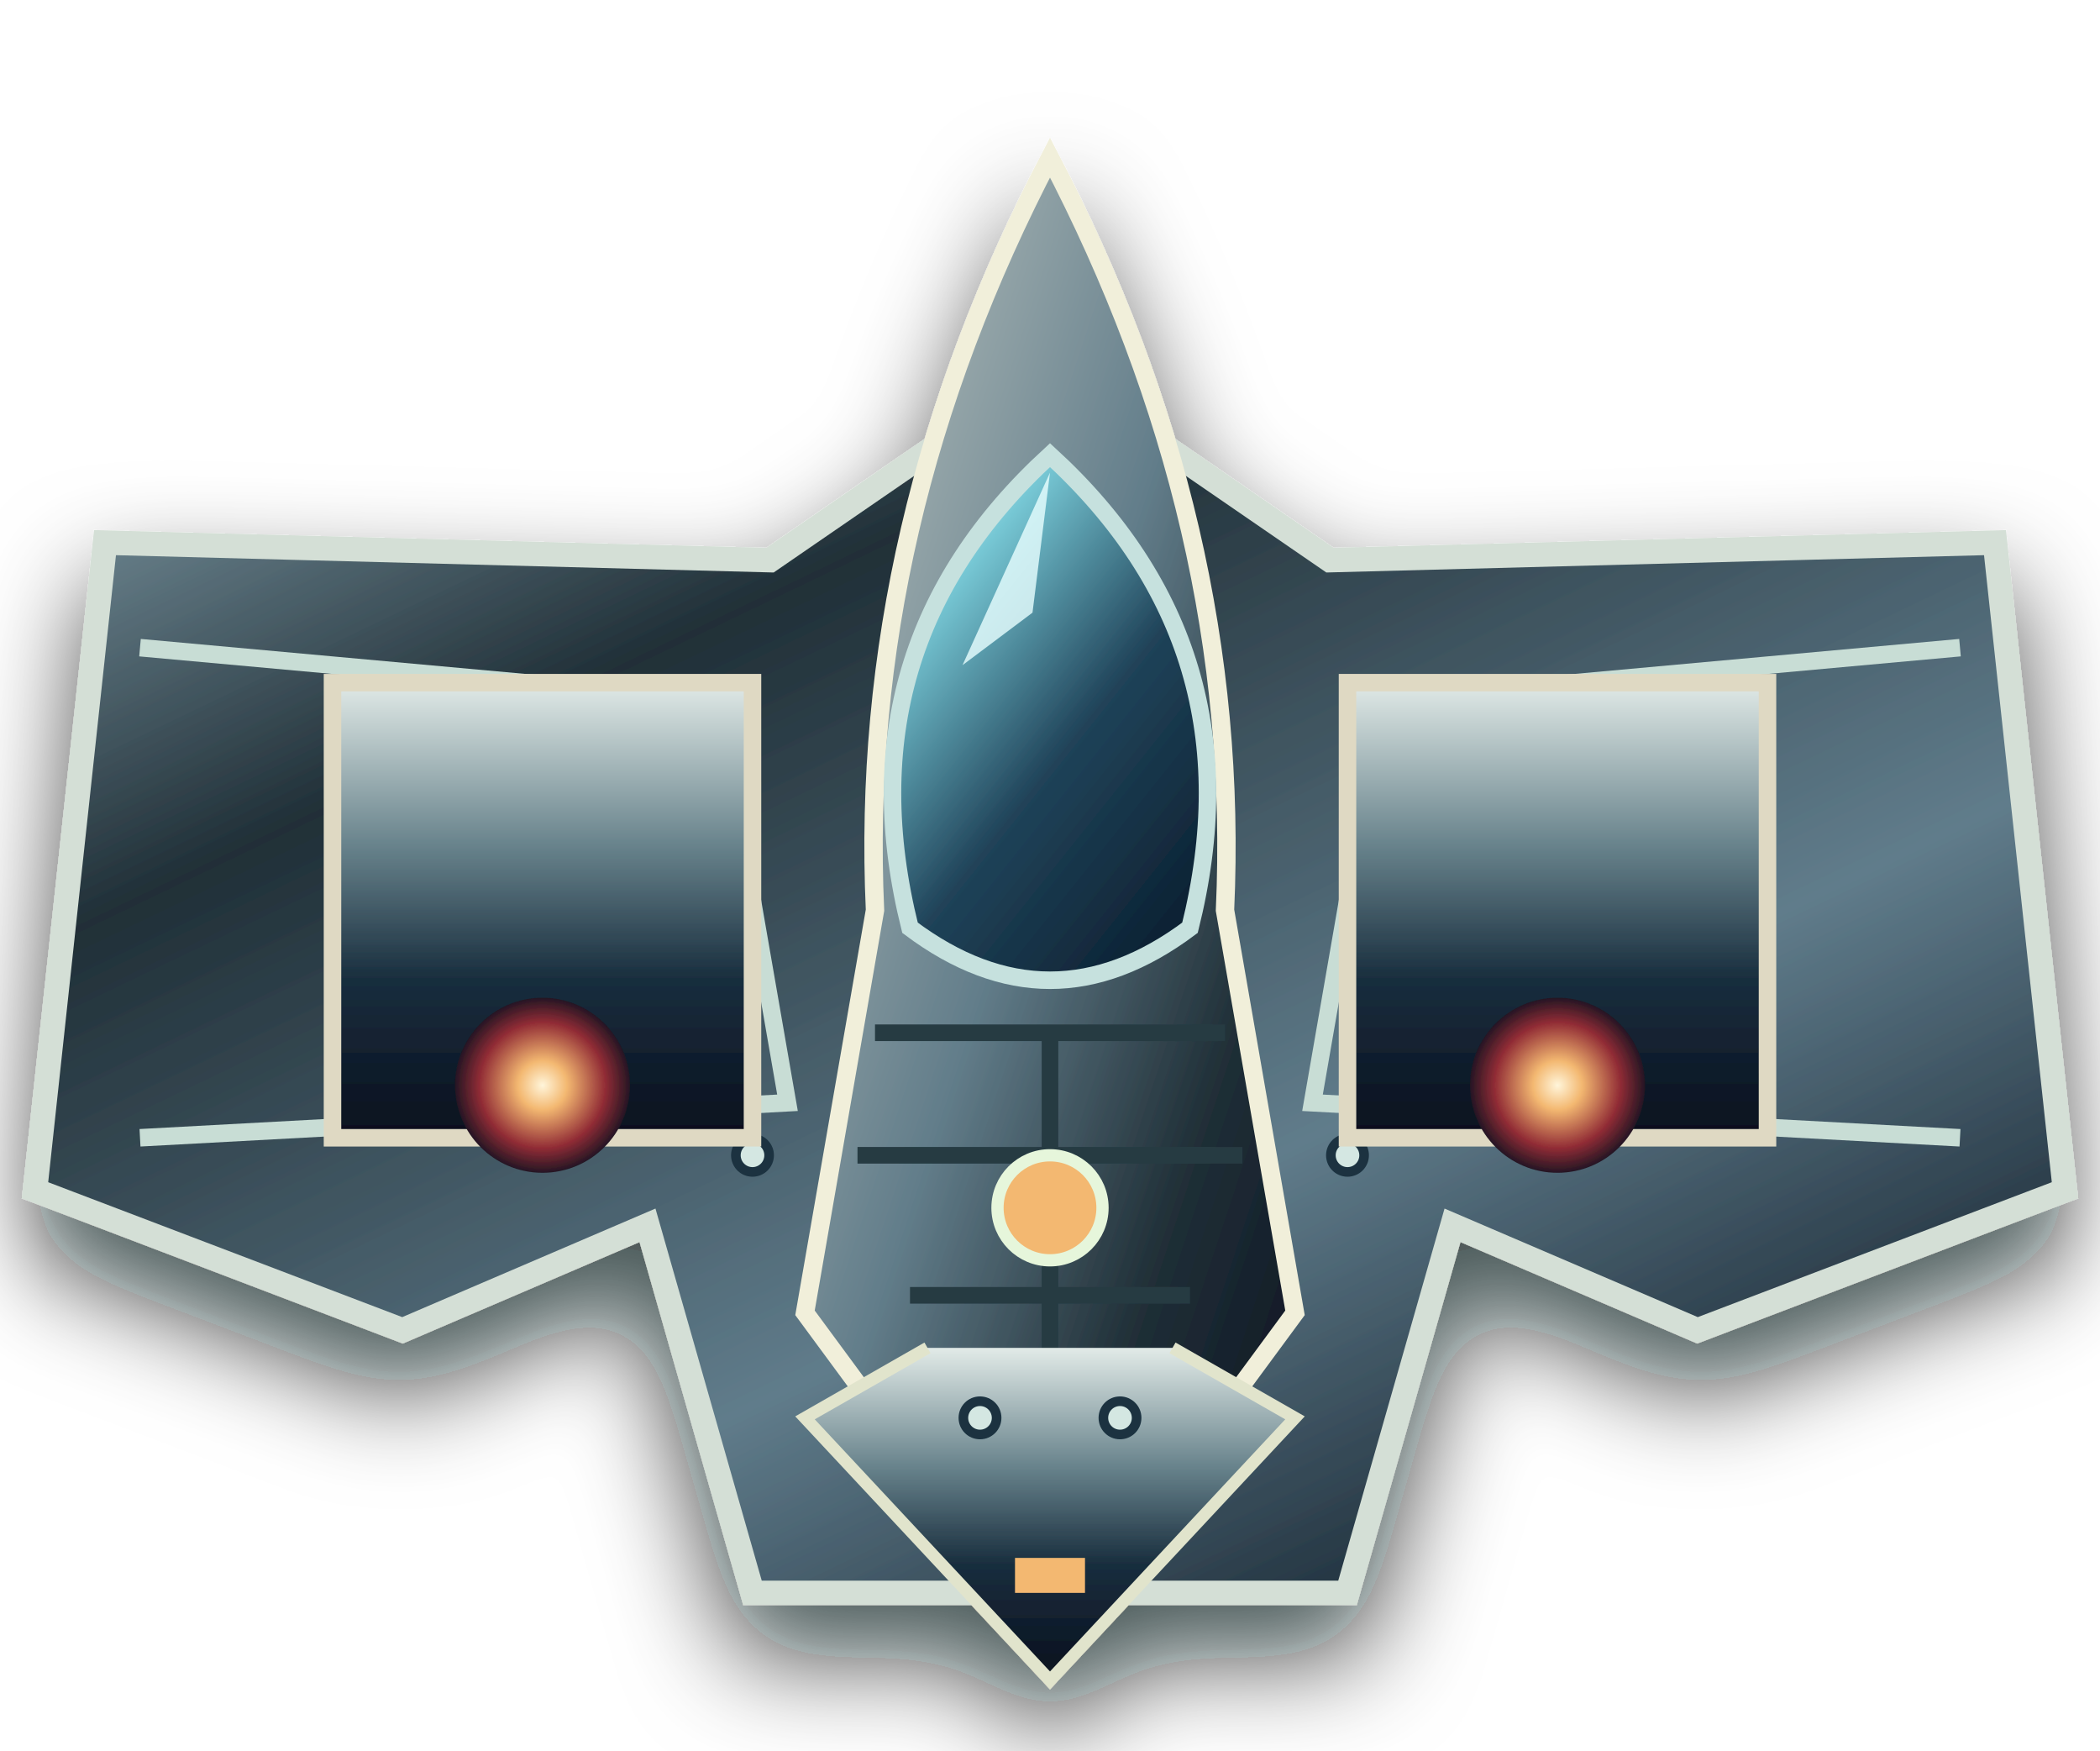
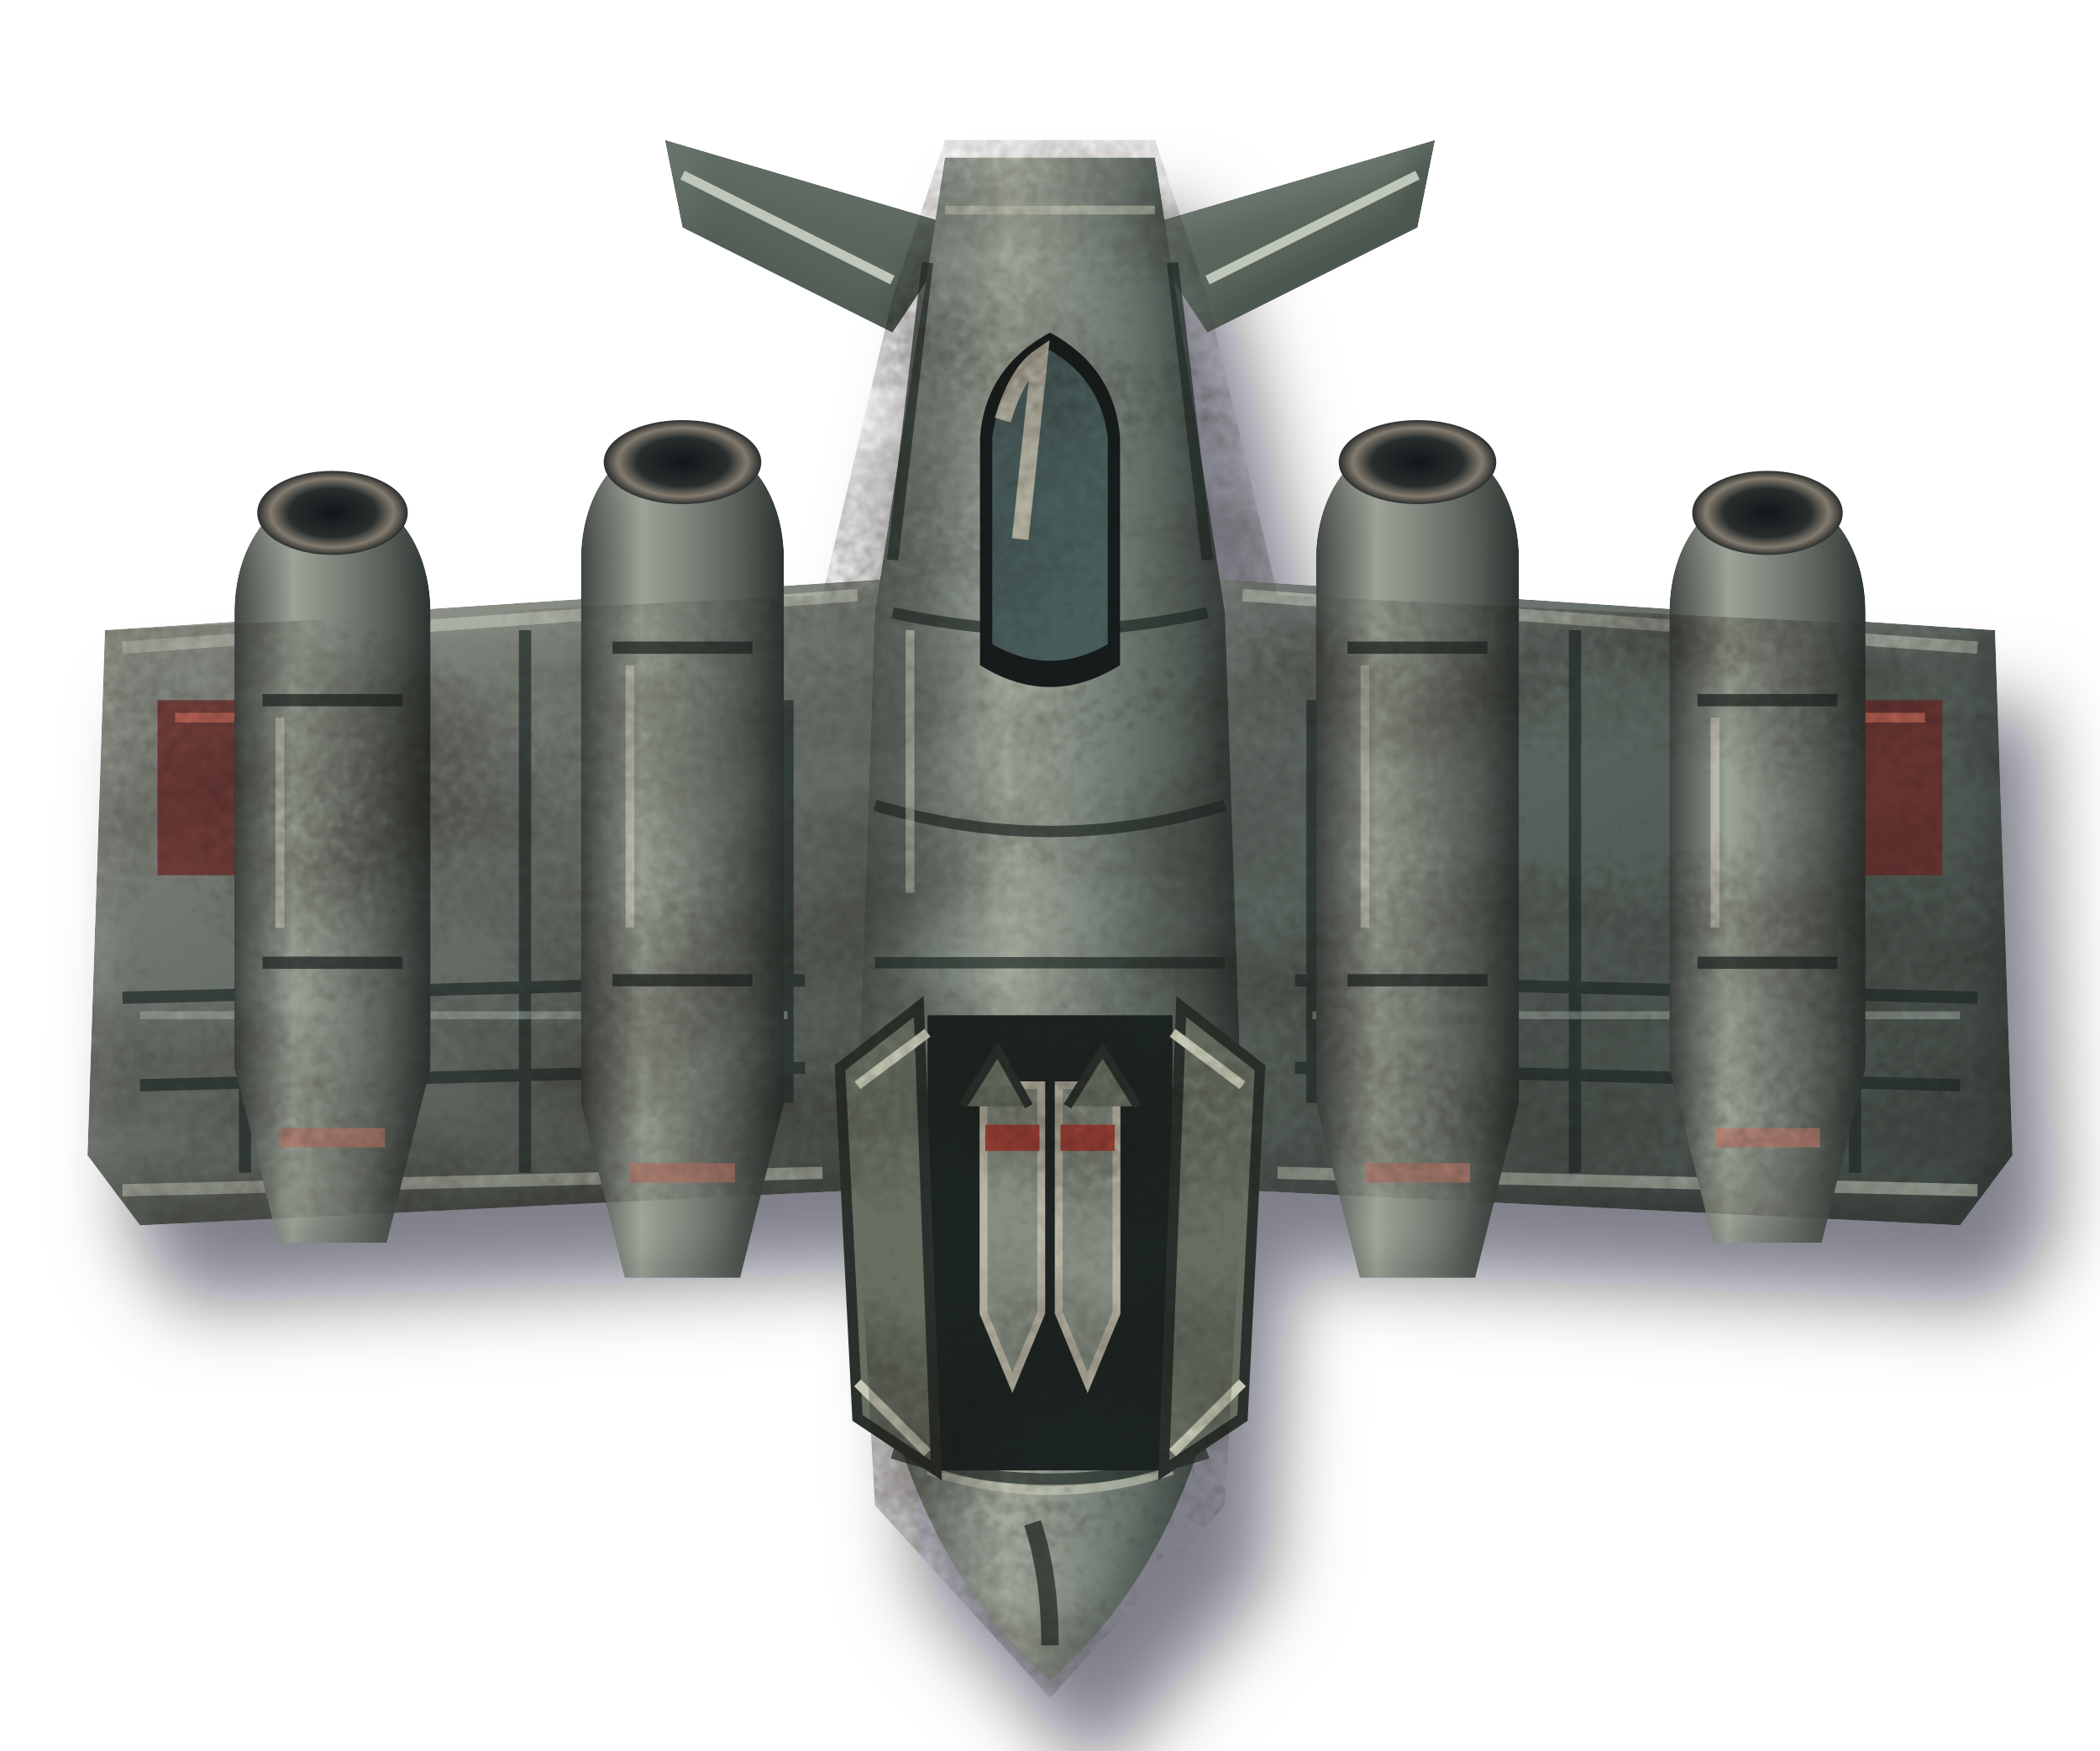
- <svg xmlns="http://www.w3.org/2000/svg" width="120" height="100" viewBox="0 0 120 100">
+ <svg xmlns="http://www.w3.org/2000/svg" xmlns:xlink="http://www.w3.org/1999/xlink" width="120" height="100" viewBox="0 0 120 100">
  <defs>
-     <linearGradient id="hull" x1="0" y1="0" x2="1" y2="1">
-       <stop stop-color="#f6fbf6" />
-       <stop offset=".19" stop-color="#9cabad" />
-       <stop offset=".46" stop-color="#627d8a" />
-       <stop offset=".73" stop-color="#202f37" />
-       <stop offset="1" stop-color="#090f1e" />
+     <filter id="bevel" x="-5%" y="-5%" width="110%" height="110%" color-interpolation-filters="sRGB">
+       <feGaussianBlur in="SourceAlpha" stdDeviation="1.1" result="height" />
+       <feDiffuseLighting in="height" surfaceScale="2.6" diffuseConstant="1.18" lighting-color="#fff" result="diffuse">
+         <feDistantLight azimuth="225" elevation="52" />
+       </feDiffuseLighting>
+       <feSpecularLighting in="height" surfaceScale="2.6" specularConstant=".75" specularExponent="18" lighting-color="#fff4df" result="specular">
+         <feDistantLight azimuth="225" elevation="44" />
+       </feSpecularLighting>
+       <feComposite in="SourceGraphic" in2="diffuse" operator="arithmetic" k1="1" result="lit" />
+       <feComposite in="specular" in2="SourceAlpha" operator="in" result="gloss" />
+       <feComposite in="gloss" in2="lit" operator="arithmetic" k2=".38" k3="1" result="shaded" />
+       <feComposite in="shaded" in2="SourceAlpha" operator="in" />
+     </filter>
+     <filter id="grime" x="0" y="0" width="100%" height="100%" color-interpolation-filters="sRGB">
+       <feTurbulence type="fractalNoise" baseFrequency=".07 .12" numOctaves="3" seed="16" result="mottle" />
+       <feTurbulence type="fractalNoise" baseFrequency="1.4" numOctaves="2" seed="5" result="grain" />
+       <feComposite in="mottle" in2="grain" operator="arithmetic" k2=".7" k3=".3" />
+       <feColorMatrix type="matrix" values="0 0 0 0 .1  0 0 0 0 .07  0 0 0 0 .05  -1.6 0 0 0 1.05" />
+       <feComposite in2="SourceAlpha" operator="in" />
+     </filter>
+     <filter id="shadow" x="-20%" y="-20%" width="140%" height="150%">
+       <feGaussianBlur in="SourceAlpha" stdDeviation="2.2" />
+       <feOffset dx="2.5" dy="4.5" result="blur" />
+       <feFlood flood-color="#02070d" flood-opacity=".5" />
+       <feComposite in2="blur" operator="in" />
+     </filter>
+     <filter id="glow" x="-200%" y="-200%" width="500%" height="500%">
+       <feGaussianBlur stdDeviation="1.5" result="halo" />
+       <feMerge>
+         <feMergeNode in="halo" />
+         <feMergeNode in="halo" />
+         <feMergeNode in="SourceGraphic" />
+       </feMerge>
+     </filter>
+     <linearGradient id="wingL" x1="0" y1="0" x2=".7" y2="1">
+       <stop stop-color="#858981" />
+       <stop offset=".45" stop-color="#636a65" />
+       <stop offset="1" stop-color="#414843" />
    </linearGradient>
-     <linearGradient id="wing" x1="0" y1="0" x2=".8" y2="1">
-       <stop stop-color="#8eabb7" />
-       <stop offset=".29" stop-color="#202f37" />
-       <stop offset=".69" stop-color="#607c8b" />
-       <stop offset="1" stop-color="#101d29" />
+     <linearGradient id="wingR" x1="0" y1="0" x2=".9" y2="1">
+       <stop stop-color="#636b68" />
+       <stop offset=".45" stop-color="#4c5753" />
+       <stop offset="1" stop-color="#343e3b" />
    </linearGradient>
-     <linearGradient id="glass" x1=".15" y1="0" x2=".9" y2="1">
-       <stop stop-color="#e6faff" />
-       <stop offset=".18" stop-color="#76c7d4" />
-       <stop offset=".55" stop-color="#204359" />
-       <stop offset="1" stop-color="#091c2d" />
+     <linearGradient id="body" x1="0" x2="1">
+       <stop stop-color="#303935" />
+       <stop offset=".28" stop-color="#818c84" />
+       <stop offset=".39" stop-color="#a0a79b" />
+       <stop offset=".68" stop-color="#64716a" />
+       <stop offset="1" stop-color="#2c3532" />
    </linearGradient>
-     <radialGradient id="core">
-       <stop stop-color="#fff5da" />
-       <stop offset=".28" stop-color="#f3b871" />
-       <stop offset=".72" stop-color="#912c35" />
-       <stop offset="1" stop-color="#251624" />
+     <linearGradient id="engine" x1="0" x2="1">
+       <stop stop-color="#282e2d" />
+       <stop offset=".3" stop-color="#969e93" />
+       <stop offset=".52" stop-color="#777e76" />
+       <stop offset="1" stop-color="#29312e" />
+     </linearGradient>
+     <radialGradient id="nozzle">
+       <stop stop-color="#111719" />
+       <stop offset=".58" stop-color="#282e2d" />
+       <stop offset=".82" stop-color="#837b6f" />
+       <stop offset="1" stop-color="#2b2e2d" />
    </radialGradient>
-     <linearGradient id="steel" x1="0" y1="0" x2="0" y2="1">
-       <stop stop-color="#e1eae7" />
-       <stop offset=".36" stop-color="#67828b" />
-       <stop offset=".65" stop-color="#192e3e" />
-       <stop offset="1" stop-color="#090f1d" />
-     </linearGradient>
-     <filter id="shadow" x="-25%" y="-25%" width="150%" height="160%">
-       <feDropShadow dx="0" dy="3" stdDeviation="3" flood-color="#030c17" flood-opacity=".72" />
-     </filter>
+     <g id="airframe">
+       <path d="M60 97 50 86 49 68 8 70 5 66 6 36 47 34 51 17 54 8h12l3 9 4 17 41 2 1 30-3 4-41-2-1 18Z" />
+     </g>
  </defs>
-   <g filter="url(#shadow)">
-     <path d="M60 21 76 32 114 31 118 68 97 76 83 70 77 91 43 91 37 70 23 76 2 68 6 31 44 32Z" fill="url(#wing)" stroke="#d4dfd6" stroke-width="1.4" />
-     <path d="M8 37 41 40 45 63 8 65 M112 37 79 40 75 63 112 65" fill="none" stroke="#c8ddd5" stroke-width="1" />
-     <path d="M60 9Q49 30 50 52L46 75 60 94 74 75 70 52Q71 30 60 9Z" fill="url(#hull)" stroke="#f1efda" stroke-width="1.05" />
-     <path d="M60 26Q48 37 52 53Q60 59 68 53Q72 37 60 26Z" fill="url(#glass)" stroke="#c6e1de" />
-     <path d="M60 27 55 38 59 35" fill="#e8ffff" opacity=".8" />
-     <path d="M50 59 70 59 M49 66 71 66 M52 74 68 74 M60 59v25" fill="none" stroke="#263b43" stroke-width=".95" />
-     <path d="M53 77 46 81 60 96 74 81 67 77" fill="url(#steel)" stroke="#e1e4cc" stroke-width=".7" />
-     <path d="M27 48 41 52 M93 48 79 52 M26 64 43 59 M94 64 77 59" stroke="#f3b871" stroke-width="1.25" />
-     <path d="M32 60h8 M80 60h8" stroke="#e0eadb" stroke-width="1" />
-     <path d="M32.5 45.5h7l3 1.5-3 1.5h-7l-3-1.5Z" fill="url(#steel)" stroke="#d3e0dc" stroke-width=".45" />
-     <path d="M80.5 45.5h7l3 1.5-3 1.5h-7l-3-1.5Z" fill="url(#steel)" stroke="#d3e0dc" stroke-width=".45" />
-     <circle cx="25" cy="51" r=".95" fill="#d4e7e2" stroke="#1b3341" stroke-width=".55" />
-     <circle cx="35" cy="55" r=".95" fill="#d4e7e2" stroke="#1b3341" stroke-width=".55" />
-     <circle cx="43" cy="66" r=".95" fill="#d4e7e2" stroke="#1b3341" stroke-width=".55" />
-     <circle cx="95" cy="51" r=".95" fill="#d4e7e2" stroke="#1b3341" stroke-width=".55" />
-     <circle cx="85" cy="55" r=".95" fill="#d4e7e2" stroke="#1b3341" stroke-width=".55" />
-     <circle cx="77" cy="66" r=".95" fill="#d4e7e2" stroke="#1b3341" stroke-width=".55" />
-     <circle cx="56" cy="81" r=".95" fill="#d4e7e2" stroke="#1b3341" stroke-width=".55" />
-     <circle cx="64" cy="81" r=".95" fill="#d4e7e2" stroke="#1b3341" stroke-width=".55" />
-     <path d="M19 39h24v26H19z M77 39h24v26H77z" fill="url(#steel)" stroke="#dfd9c3" />
-     <circle cx="31" cy="62" r="5" fill="url(#core)" />
-     <circle cx="89" cy="62" r="5" fill="url(#core)" />
-     <circle cx="60" cy="69" r="3" fill="#f3b871" stroke="#e6f6db" stroke-width=".7" />
-     <path d="M58 90h4" stroke="#f3b871" stroke-width="2" />
+   <use href="#airframe" xlink:href="#airframe" filter="url(#shadow)" />
+   <g filter="url(#bevel)">
+     <path d="M52 33 6 36 5 66 8 70 49 68 58 60Z" fill="url(#wingL)" />
+     <path d="M68 33 114 36 115 66 112 70 71 68 62 60Z" fill="url(#wingR)" />
  </g>
+   <path d="M7 37 49 34 M113 37 71 34 M7 68 47 67 M113 68 73 67" stroke="#cbd0c0" stroke-width=".7" fill="none" opacity=".53" />
+   <path d="M7 57 46 56 M113 57 74 56 M8 62 46 61 M112 62 74 61 M14 38v29 M30 36v31 M106 38v29 M90 36v31 M45 40v23 M75 40v23" stroke="#1c2927" stroke-width=".7" opacity=".68" fill="none" />
+   <path d="M8 58h37 M112 58H75 M14 39v13 M106 39v13" stroke="#adbcb4" stroke-width=".45" opacity=".48" />
+   <path d="M9 40h6v10H9Z M111 40h-6v10h6Z" fill="#6a2827" opacity=".78" />
+   <path d="M10 41h4 M110 41h-4" stroke="#ca6c5a" stroke-width=".55" opacity=".73" />
+   <g filter="url(#bevel)">
+     <path d="M19 28c-3.3 0-5.6 3-5.6 7v26l2.5 10h6.2l2.5-10V35c0-4-2.3-7-5.6-7Z" fill="url(#engine)" />
+     <path d="M39 25c-3.5 0-5.8 3-5.8 7v31l2.5 10h6.6l2.5-10V32c0-4-2.3-7-5.8-7Z" fill="url(#engine)" />
+     <path d="M81 25c-3.5 0-5.8 3-5.8 7v31l2.5 10h6.6l2.5-10V32c0-4-2.3-7-5.8-7Z" fill="url(#engine)" />
+     <path d="M101 28c-3.3 0-5.6 3-5.6 7v26l2.5 10h6.2l2.5-10V35c0-4-2.3-7-5.6-7Z" fill="url(#engine)" />
+   </g>
+   <ellipse cx="19" cy="29.3" rx="4.3" ry="2.4" fill="url(#nozzle)" />
+   <ellipse cx="39" cy="26.4" rx="4.5" ry="2.4" fill="url(#nozzle)" />
+   <ellipse cx="81" cy="26.4" rx="4.5" ry="2.4" fill="url(#nozzle)" />
+   <ellipse cx="101" cy="29.3" rx="4.3" ry="2.4" fill="url(#nozzle)" />
+   <path d="M15 40h8 M35 37h8 M77 37h8 M97 40h8 M15 55h8 M35 56h8 M77 56h8 M97 55h8" stroke="#1e2623" stroke-width=".7" opacity=".74" />
+   <path d="M16 41v12 M36 38v15 M78 38v15 M98 41v12" stroke="#d8d6c3" stroke-width=".5" opacity=".58" />
+   <path d="M16 65h6 M36 67h6 M78 67h6 M98 65h6" stroke="#ba7869" stroke-width="1.1" opacity=".7" />
+   <path d="M51 19 39 13 38 8 55 13Z M69 19l12-6 1-5-17 5Z" fill="#4e5b54" filter="url(#bevel)" />
+   <path d="M39 10 51 16 M81 10 69 16" stroke="#bfc7ba" stroke-width=".55" />
+   <path d="M60 96C52 89 49 78 49 65l1-30 4-26h12l4 26 1 30C71 78 68 89 60 96Z" fill="url(#body)" filter="url(#bevel)" />
+   <path d="M51 35q9 2 18 0 M50 46q10 3 20 0 M50 55h20 M51 83q9 3 18 0 M53 15l-2 17 M67 15l2 17" fill="none" stroke="#1d2723" stroke-width=".65" opacity=".68" />
+   <path d="M52 36v15 M53 84q7 2.3 14 0 M54 12h12" stroke="#d1d4c0" stroke-width=".5" fill="none" opacity=".55" />
+   <path d="M56 25q.3-4 4-6 3.7 2 4 6v13q-4 2.5-8 0Z" fill="#151c1b" />
+   <path d="M56.7 25q.4-3.3 3.3-5 2.9 1.7 3.3 5v11.8q-3.3 1.9-6.6 0Z" fill="#475c5b" />
+   <path d="M57.3 24q.8-2.7 2.1-3.6l-1.1 10.4" stroke="#e5dbc4" stroke-width=".95" opacity=".7" fill="none" />
+   <path d="M53 58h14v26H53Z" fill="#1b2422" />
+   <path d="M52.5 57.5 48 61l1 20 4.5 3Z M67.5 57.5 72 61l-1 20-4.5 3Z" fill="#676e62" stroke="#2a302b" stroke-width=".6" />
+   <path d="M49 62 53 59 M71 62 67 59 M49 79l4 4 M71 79l-4 4" stroke="#c5c9b5" stroke-width=".55" />
+   <path d="M56.2 62h3.3v13l-1.65 4-1.65-4Z M60.5 62h3.3v13l-1.65 4-1.65-4Z" fill="#858d82" stroke="#b8b5a5" stroke-width=".45" />
+   <path d="M56.3 65h3.1 M60.6 65h3.1" stroke="#aa4439" stroke-width="1.5" />
+   <path d="M55 63.2 57 60l1.8 3.2 M61 63.2l2-3.2 2 3.2" fill="#687365" stroke="#2b302c" stroke-width=".5" />
+   <path d="M59 87q1 3 1 7" stroke="#3e4640" stroke-width="1" />
+   <path d="M9 53h2 M109 53h2" stroke="#ef574b" stroke-width="1.2" filter="url(#glow)" />
+   <use href="#airframe" xlink:href="#airframe" filter="url(#grime)" opacity=".5" />
</svg>
